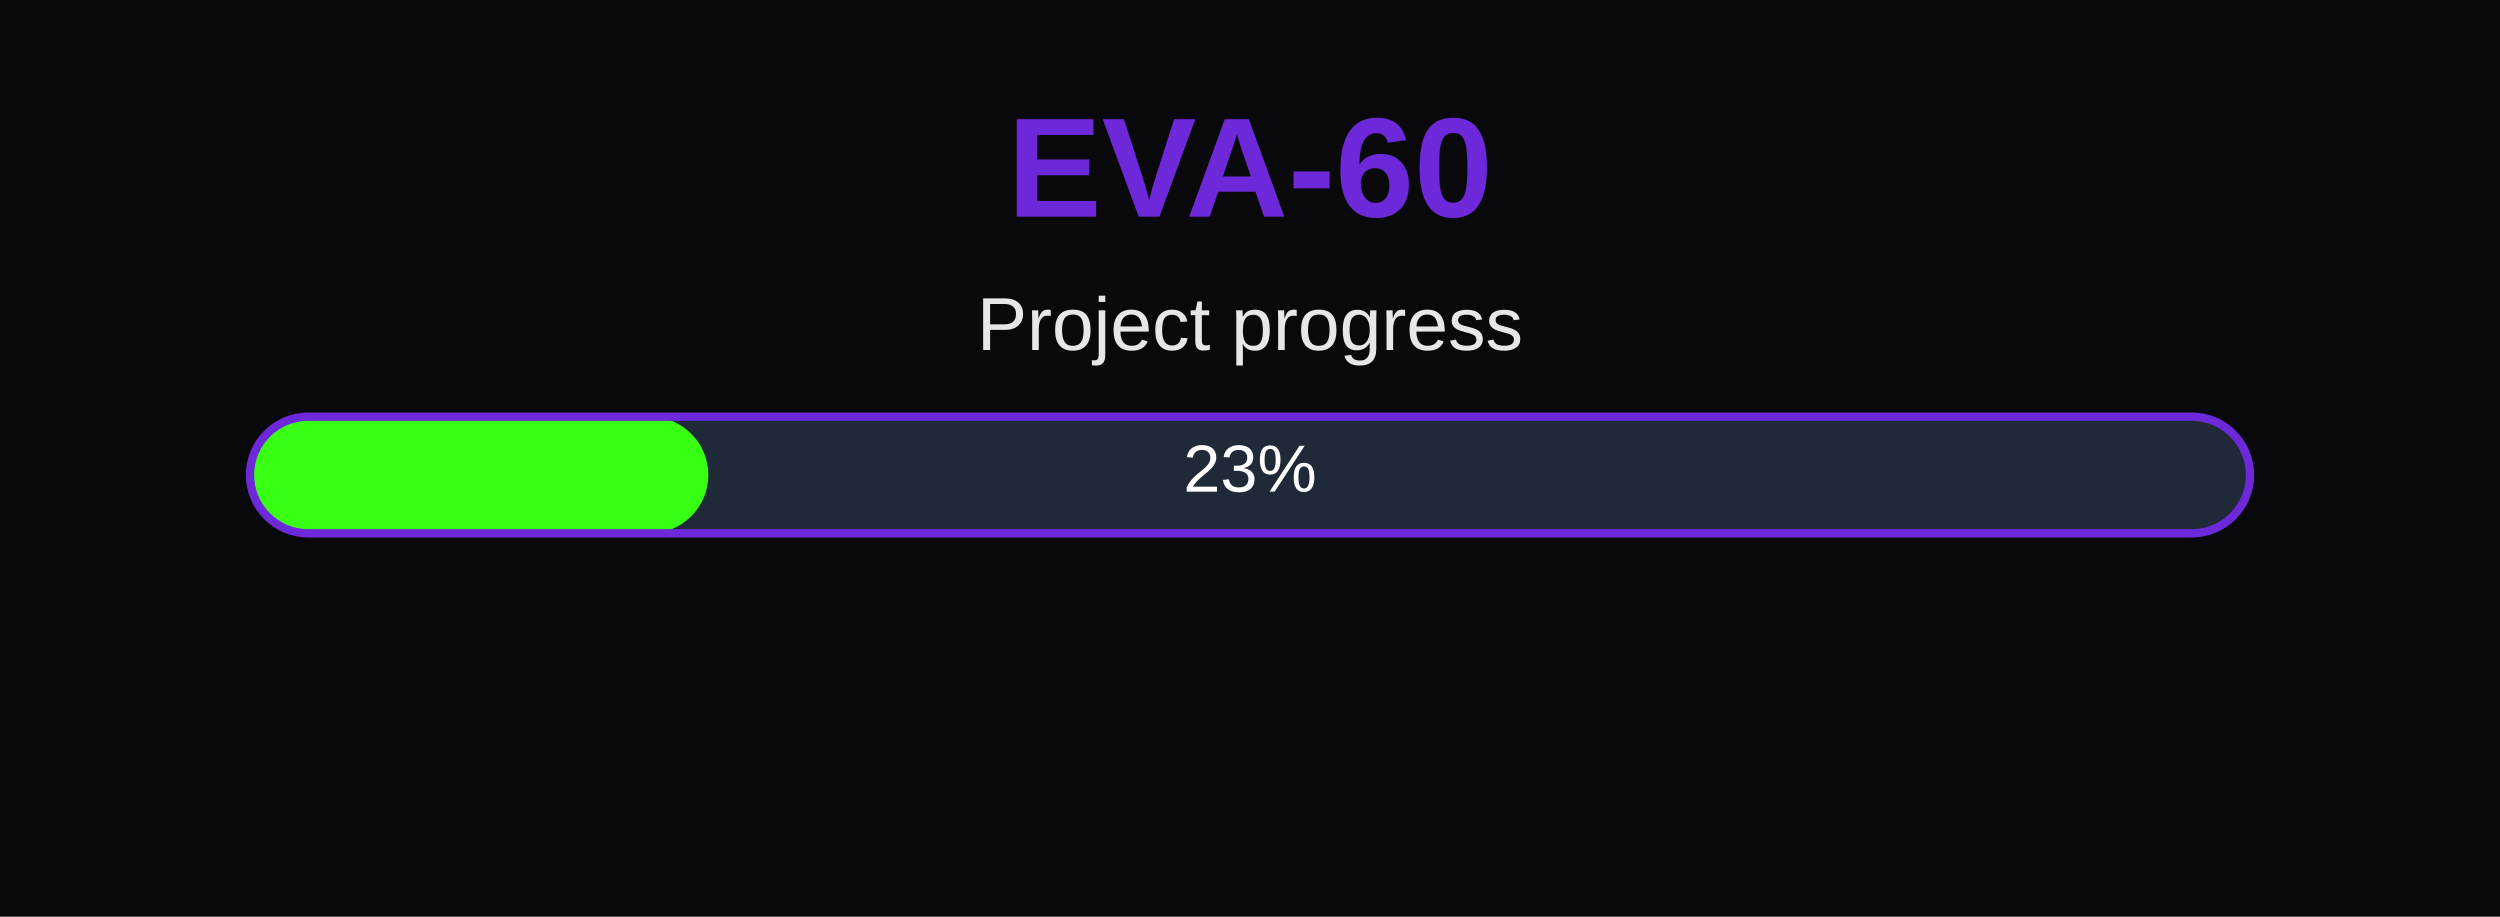
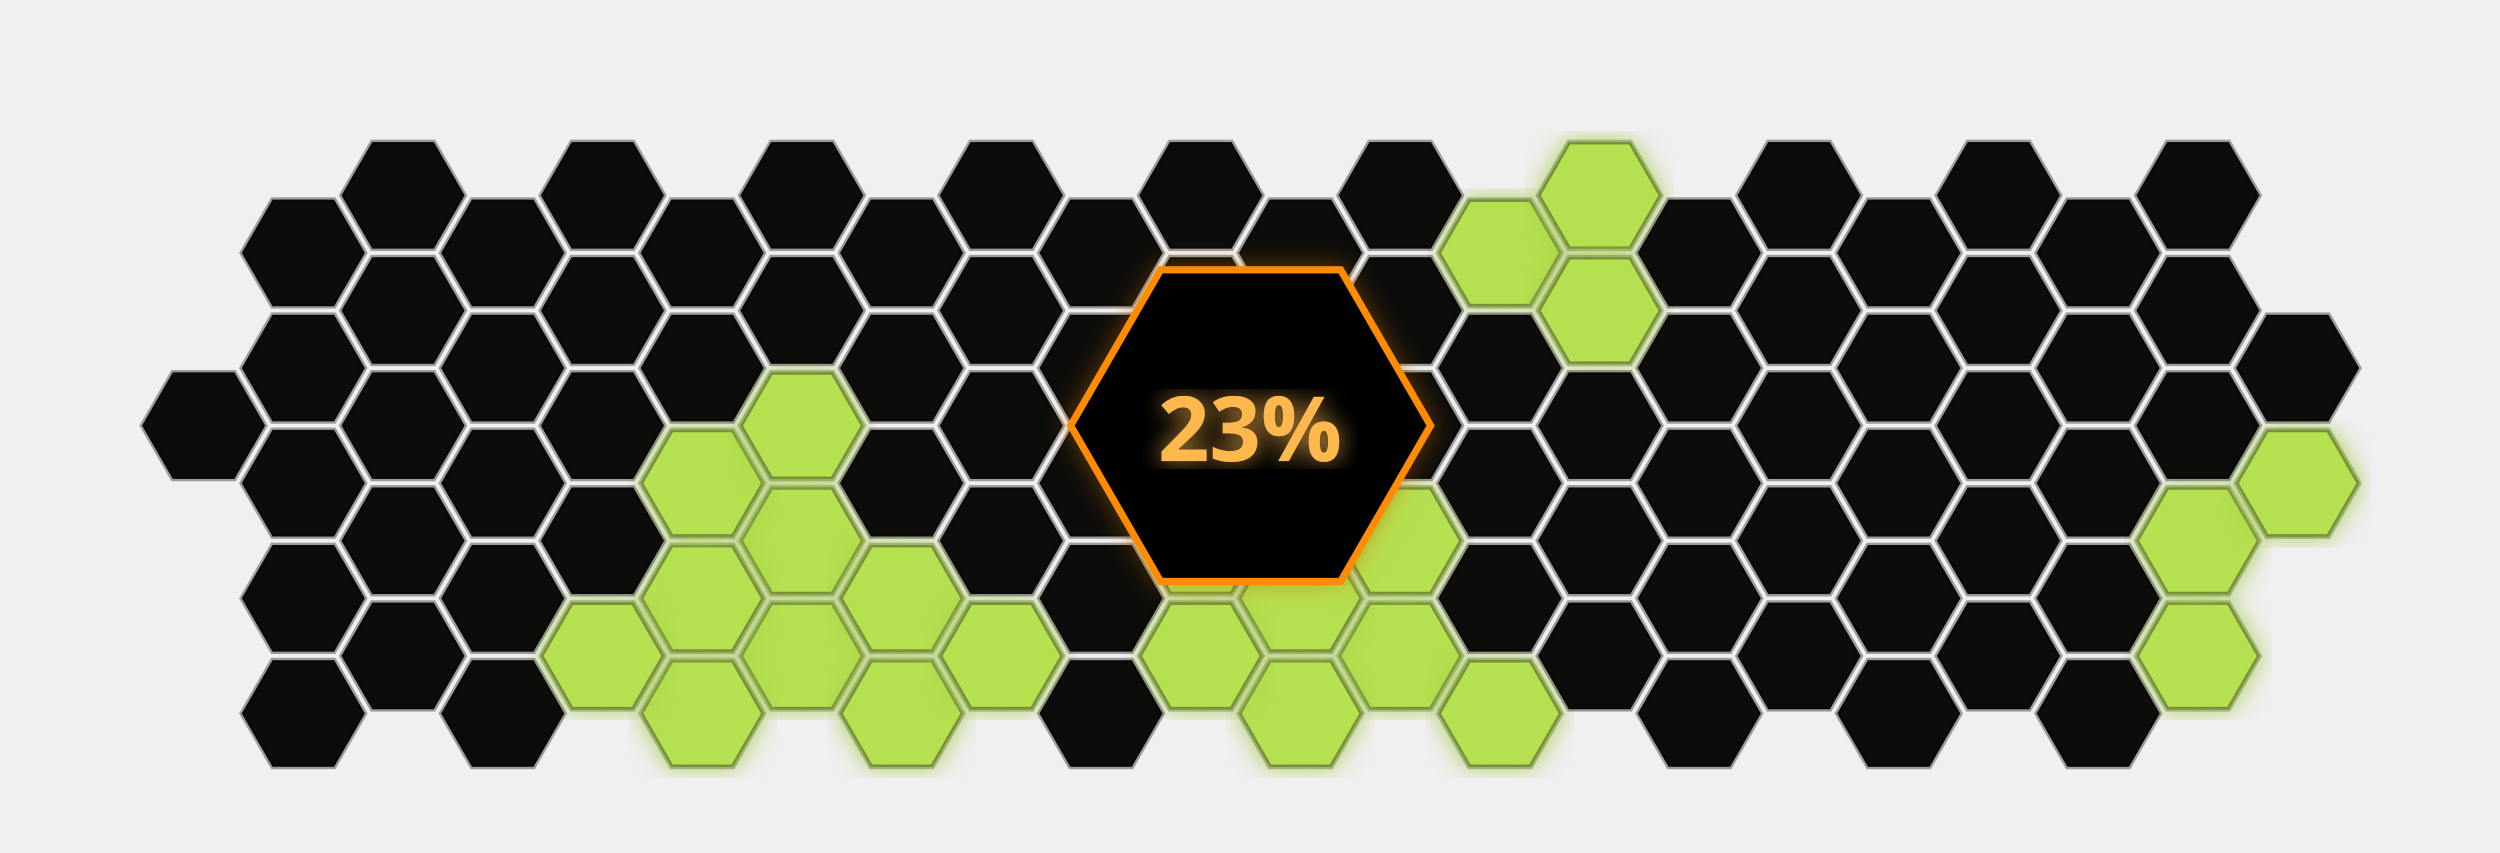
- <svg xmlns="http://www.w3.org/2000/svg" width="600" height="220" viewBox="0 0 600 220">
-   <rect width="600" height="220" fill="#09090B" />
-   <text x="300.0" y="52" text-anchor="middle" font-family="Orbitron, Arial, sans-serif" font-size="34" font-weight="700" fill="#6D28D9">EVA-60</text>
-   <text x="300.0" y="84" text-anchor="middle" font-family="Arial, sans-serif" font-size="18" fill="#E5E7EB">Project progress</text>
-   <rect x="60" y="100" width="480" height="28" rx="14" fill="#1F2937" />
-   <rect x="60" y="100" width="110" height="28" rx="14" fill="#39FF14" />
-   <rect x="60" y="100" width="480" height="28" rx="14" fill="none" stroke="#6D28D9" stroke-width="2" />
-   <text x="300.0" y="118" text-anchor="middle" font-family="Arial, sans-serif" font-size="16" fill="#FFFFFF">23%</text>
+ <svg xmlns="http://www.w3.org/2000/svg" viewBox="0 0 528 180">
+   <style>
+     @font-face {
+       font-family: Orbitron;
+       font-weight: 900;
+       src: url("https://fonts.gstatic.com/s/orbitron/v35/yMJMMIlzdpvBhQQL_SC3X9yhF25-T1nysimBoWgz.woff2") format("woff2");
+     }
+     @keyframes charge {
+       0%, 100% { fill: #0c0c0a; }
+       50%      { fill: #FF8C00; }
+     }
+   </style>
+   <defs>
+     <filter id="g">
+       <feGaussianBlur stdDeviation="2.5" result="blur" />
+       <feMerge>
+         <feMergeNode in="blur" />
+         <feMergeNode in="SourceGraphic" />
+       </feMerge>
+     </filter>
+   </defs>
+   <polygon points="182.36,138.53 175.86,149.79 162.86,149.79 156.36,138.53 162.86,127.27 175.86,127.27" fill="#b5e050" stroke="rgba(0,0,0,0.35)" stroke-width="1" filter="url(#g)" />
+   <polygon points="182.36,114.21 175.86,125.47 162.86,125.47 156.36,114.21 162.86,102.95 175.86,102.95" fill="#b5e050" stroke="rgba(0,0,0,0.35)" stroke-width="1" filter="url(#g)" />
+   <polygon points="203.42,150.69 196.92,161.95 183.92,161.95 177.42,150.69 183.92,139.43 196.92,139.43" fill="#b5e050" stroke="rgba(0,0,0,0.35)" stroke-width="1" filter="url(#g)" />
+   <polygon points="161.30,150.69 154.80,161.95 141.80,161.95 135.30,150.69 141.80,139.43 154.80,139.43" fill="#b5e050" stroke="rgba(0,0,0,0.35)" stroke-width="1" filter="url(#g)" />
+   <polygon points="161.30,126.37 154.80,137.63 141.80,137.63 135.30,126.37 141.80,115.11 154.80,115.11" fill="#b5e050" stroke="rgba(0,0,0,0.35)" stroke-width="1" filter="url(#g)" />
+   <polygon points="308.72,138.53 302.22,149.79 289.22,149.79 282.72,138.53 289.22,127.27 302.22,127.27" fill="#b5e050" stroke="rgba(0,0,0,0.35)" stroke-width="1" filter="url(#g)" />
+   <polygon points="287.66,150.69 281.16,161.95 268.16,161.95 261.66,150.69 268.16,139.43 281.16,139.43" fill="#b5e050" stroke="rgba(0,0,0,0.35)" stroke-width="1" filter="url(#g)" />
+   <polygon points="287.66,126.37 281.16,137.63 268.16,137.63 261.66,126.37 268.16,115.11 281.16,115.11" fill="#b5e050" stroke="rgba(0,0,0,0.35)" stroke-width="1" filter="url(#g)" />
+   <polygon points="161.30,102.05 154.80,113.31 141.80,113.31 135.30,102.05 141.80,90.79 154.80,90.79" fill="#b5e050" stroke="rgba(0,0,0,0.35)" stroke-width="1" filter="url(#g)" />
+   <polygon points="308.72,114.21 302.22,125.47 289.22,125.47 282.72,114.21 289.22,102.95 302.22,102.95" fill="#b5e050" stroke="rgba(0,0,0,0.35)" stroke-width="1" filter="url(#g)" />
+   <polygon points="329.78,53.42 323.28,64.68 310.28,64.68 303.78,53.42 310.28,42.16 323.28,42.16" fill="#b5e050" stroke="rgba(0,0,0,0.35)" stroke-width="1" filter="url(#g)" />
+   <polygon points="350.84,41.26 344.34,52.52 331.34,52.52 324.84,41.26 331.34,30.00 344.34,30.00" fill="#b5e050" stroke="rgba(0,0,0,0.35)" stroke-width="1" filter="url(#g)" />
+   <polygon points="203.42,126.37 196.92,137.63 183.92,137.63 177.42,126.37 183.92,115.11 196.92,115.11" fill="#b5e050" stroke="rgba(0,0,0,0.35)" stroke-width="1" filter="url(#g)" />
+   <polygon points="329.78,150.69 323.28,161.95 310.28,161.95 303.78,150.69 310.28,139.43 323.28,139.43" fill="#b5e050" stroke="rgba(0,0,0,0.35)" stroke-width="1" filter="url(#g)" />
+   <polygon points="182.36,89.89 175.86,101.15 162.86,101.15 156.36,89.89 162.86,78.64 175.86,78.64" fill="#b5e050" stroke="rgba(0,0,0,0.35)" stroke-width="1" filter="url(#g)" />
+   <polygon points="266.60,114.21 260.10,125.47 247.10,125.47 240.60,114.21 247.10,102.95 260.10,102.95" fill="#b5e050" stroke="rgba(0,0,0,0.35)" stroke-width="1" filter="url(#g)" />
+   <polygon points="477.20,138.53 470.70,149.79 457.70,149.79 451.20,138.53 457.70,127.27 470.70,127.27" fill="#b5e050" stroke="rgba(0,0,0,0.35)" stroke-width="1" filter="url(#g)" />
+   <polygon points="350.84,65.58 344.34,76.83 331.34,76.83 324.84,65.58 331.34,54.32 344.34,54.32" fill="#b5e050" stroke="rgba(0,0,0,0.35)" stroke-width="1" filter="url(#g)" />
+   <polygon points="477.20,114.21 470.70,125.47 457.70,125.47 451.20,114.21 457.70,102.95 470.70,102.95" fill="#b5e050" stroke="rgba(0,0,0,0.35)" stroke-width="1" filter="url(#g)" />
+   <polygon points="140.24,138.53 133.74,149.79 120.74,149.79 114.24,138.53 120.74,127.27 133.74,127.27" fill="#b5e050" stroke="rgba(0,0,0,0.35)" stroke-width="1" filter="url(#g)" />
+   <polygon points="224.48,138.53 217.98,149.79 204.98,149.79 198.48,138.53 204.98,127.27 217.98,127.27" fill="#b5e050" stroke="rgba(0,0,0,0.35)" stroke-width="1" filter="url(#g)" />
+   <polygon points="498.26,102.05 491.76,113.31 478.76,113.31 472.26,102.05 478.76,90.79 491.76,90.79" fill="#b5e050" stroke="rgba(0,0,0,0.35)" stroke-width="1" filter="url(#g)" />
+   <polygon points="266.60,138.53 260.10,149.79 247.10,149.79 240.60,138.53 247.10,127.27 260.10,127.27" fill="#b5e050" stroke="rgba(0,0,0,0.35)" stroke-width="1" filter="url(#g)" />
+   <polygon points="477.20,89.89 470.70,101.15 457.70,101.15 451.20,89.89 457.70,78.64 470.70,78.64" fill="#0c0c0a" stroke="rgba(0,0,0,0.35)" stroke-width="1" style="animation: charge 5.0s ease-in-out infinite; animation-delay: 0.000s;" />
+   <polygon points="329.78,77.74 323.28,88.99 310.28,88.99 303.78,77.74 310.28,66.48 323.28,66.48" fill="#0c0c0a" stroke="rgba(0,0,0,0.35)" stroke-width="1" style="animation: charge 5.0s ease-in-out infinite; animation-delay: 0.333s;" />
+   <polygon points="77.06,150.69 70.56,161.95 57.56,161.95 51.06,150.69 57.56,139.43 70.56,139.43" fill="#0c0c0a" stroke="rgba(0,0,0,0.35)" stroke-width="1" style="animation: charge 5.0s ease-in-out infinite; animation-delay: 0.667s;" />
+   <polygon points="140.24,114.21 133.74,125.47 120.74,125.47 114.24,114.21 120.74,102.95 133.74,102.95" fill="#0c0c0a" stroke="rgba(0,0,0,0.35)" stroke-width="1" style="animation: charge 5.0s ease-in-out infinite; animation-delay: 1.000s;" />
+   <polygon points="161.30,77.74 154.80,88.99 141.80,88.99 135.30,77.74 141.80,66.48 154.80,66.48" fill="#0c0c0a" stroke="rgba(0,0,0,0.35)" stroke-width="1" style="animation: charge 5.0s ease-in-out infinite; animation-delay: 1.333s;" />
+   <polygon points="308.72,89.89 302.22,101.15 289.22,101.15 282.72,89.89 289.22,78.64 302.22,78.64" fill="#0c0c0a" stroke="rgba(0,0,0,0.35)" stroke-width="1" style="animation: charge 5.0s ease-in-out infinite; animation-delay: 1.667s;" />
+   <polygon points="329.78,126.37 323.28,137.63 310.28,137.63 303.78,126.37 310.28,115.11 323.28,115.11" fill="#0c0c0a" stroke="rgba(0,0,0,0.35)" stroke-width="1" style="animation: charge 5.0s ease-in-out infinite; animation-delay: 2.000s;" />
+   <polygon points="266.60,65.58 260.10,76.83 247.10,76.83 240.60,65.58 247.10,54.32 260.10,54.32" fill="#0c0c0a" stroke="rgba(0,0,0,0.35)" stroke-width="1" style="animation: charge 5.0s ease-in-out infinite; animation-delay: 2.333s;" />
+   <polygon points="477.20,65.58 470.70,76.83 457.70,76.83 451.20,65.58 457.70,54.32 470.70,54.32" fill="#0c0c0a" stroke="rgba(0,0,0,0.35)" stroke-width="1" style="animation: charge 5.0s ease-in-out infinite; animation-delay: 2.667s;" />
+   <polygon points="308.72,41.26 302.22,52.52 289.22,52.52 282.72,41.26 289.22,30.00 302.22,30.00" fill="#0c0c0a" stroke="rgba(0,0,0,0.35)" stroke-width="1" style="animation: charge 5.0s ease-in-out infinite; animation-delay: 3.000s;" />
+   <polygon points="140.24,89.89 133.74,101.15 120.74,101.15 114.24,89.89 120.74,78.64 133.74,78.64" fill="#0c0c0a" stroke="rgba(0,0,0,0.35)" stroke-width="1" style="animation: charge 5.0s ease-in-out infinite; animation-delay: 3.333s;" />
+   <polygon points="350.84,89.89 344.34,101.15 331.34,101.15 324.84,89.89 331.34,78.64 344.34,78.64" fill="#0c0c0a" stroke="rgba(0,0,0,0.35)" stroke-width="1" style="animation: charge 5.0s ease-in-out infinite; animation-delay: 3.667s;" />
+   <polygon points="329.78,102.05 323.28,113.31 310.28,113.31 303.78,102.05 310.28,90.79 323.28,90.79" fill="#0c0c0a" stroke="rgba(0,0,0,0.35)" stroke-width="1" style="animation: charge 5.0s ease-in-out infinite; animation-delay: 4.000s;" />
+   <polygon points="245.54,77.74 239.04,88.99 226.04,88.99 219.54,77.74 226.04,66.48 239.04,66.48" fill="#0c0c0a" stroke="rgba(0,0,0,0.35)" stroke-width="1" style="animation: charge 5.0s ease-in-out infinite; animation-delay: 4.333s;" />
+   <polygon points="371.90,102.05 365.40,113.31 352.40,113.31 345.90,102.05 352.40,90.79 365.40,90.79" fill="#0c0c0a" stroke="rgba(0,0,0,0.35)" stroke-width="1" style="animation: charge 5.0s ease-in-out infinite; animation-delay: 4.667s;" />
+   <polygon points="140.24,65.58 133.74,76.83 120.74,76.83 114.24,65.58 120.74,54.32 133.74,54.32" fill="#0c0c0a" stroke="rgba(0,0,0,0.35)" stroke-width="1" />
+   <polygon points="245.54,102.05 239.04,113.31 226.04,113.31 219.54,102.05 226.04,90.79 239.04,90.79" fill="#0c0c0a" stroke="rgba(0,0,0,0.35)" stroke-width="1" />
+   <polygon points="414.02,150.69 407.52,161.95 394.52,161.95 388.02,150.69 394.52,139.43 407.52,139.43" fill="#0c0c0a" stroke="rgba(0,0,0,0.35)" stroke-width="1" />
+   <polygon points="308.72,65.58 302.22,76.83 289.22,76.83 282.72,65.58 289.22,54.32 302.22,54.32" fill="#0c0c0a" stroke="rgba(0,0,0,0.35)" stroke-width="1" />
+   <polygon points="371.90,77.74 365.40,88.99 352.40,88.99 345.90,77.74 352.40,66.48 365.40,66.48" fill="#0c0c0a" stroke="rgba(0,0,0,0.35)" stroke-width="1" />
+   <polygon points="98.12,138.53 91.62,149.79 78.62,149.79 72.12,138.53 78.62,127.27 91.62,127.27" fill="#0c0c0a" stroke="rgba(0,0,0,0.35)" stroke-width="1" />
+   <polygon points="245.54,53.42 239.04,64.68 226.04,64.68 219.54,53.42 226.04,42.16 239.04,42.16" fill="#0c0c0a" stroke="rgba(0,0,0,0.35)" stroke-width="1" />
+   <polygon points="456.14,53.42 449.64,64.68 436.64,64.68 430.14,53.42 436.64,42.16 449.64,42.16" fill="#0c0c0a" stroke="rgba(0,0,0,0.35)" stroke-width="1" />
+   <polygon points="456.14,150.69 449.64,161.95 436.64,161.95 430.14,150.69 436.64,139.43 449.64,139.43" fill="#0c0c0a" stroke="rgba(0,0,0,0.35)" stroke-width="1" />
+   <polygon points="477.20,41.26 470.70,52.52 457.70,52.52 451.20,41.26 457.70,30.00 470.70,30.00" fill="#0c0c0a" stroke="rgba(0,0,0,0.35)" stroke-width="1" />
+   <polygon points="245.54,126.37 239.04,137.63 226.04,137.63 219.54,126.37 226.04,115.11 239.04,115.11" fill="#0c0c0a" stroke="rgba(0,0,0,0.35)" stroke-width="1" />
+   <polygon points="245.54,150.69 239.04,161.95 226.04,161.95 219.54,150.69 226.04,139.43 239.04,139.43" fill="#0c0c0a" stroke="rgba(0,0,0,0.35)" stroke-width="1" />
+   <polygon points="350.84,138.53 344.34,149.79 331.34,149.79 324.84,138.53 331.34,127.27 344.34,127.27" fill="#0c0c0a" stroke="rgba(0,0,0,0.35)" stroke-width="1" />
+   <polygon points="350.84,114.21 344.34,125.47 331.34,125.47 324.84,114.21 331.34,102.95 344.34,102.95" fill="#0c0c0a" stroke="rgba(0,0,0,0.35)" stroke-width="1" />
+   <polygon points="371.90,126.37 365.40,137.63 352.40,137.63 345.90,126.37 352.40,115.11 365.40,115.11" fill="#0c0c0a" stroke="rgba(0,0,0,0.35)" stroke-width="1" />
+   <polygon points="224.48,114.21 217.98,125.47 204.98,125.47 198.48,114.21 204.98,102.95 217.98,102.95" fill="#0c0c0a" stroke="rgba(0,0,0,0.35)" stroke-width="1" />
+   <polygon points="203.42,102.05 196.92,113.31 183.92,113.31 177.42,102.05 183.92,90.79 196.92,90.79" fill="#0c0c0a" stroke="rgba(0,0,0,0.35)" stroke-width="1" />
+   <polygon points="392.96,138.53 386.46,149.79 373.46,149.79 366.96,138.53 373.46,127.27 386.46,127.27" fill="#0c0c0a" stroke="rgba(0,0,0,0.35)" stroke-width="1" />
+   <polygon points="435.08,138.53 428.58,149.79 415.58,149.79 409.08,138.53 415.58,127.27 428.58,127.27" fill="#0c0c0a" stroke="rgba(0,0,0,0.35)" stroke-width="1" />
+   <polygon points="119.18,150.69 112.68,161.95 99.68,161.95 93.18,150.69 99.68,139.43 112.68,139.43" fill="#0c0c0a" stroke="rgba(0,0,0,0.35)" stroke-width="1" />
+   <polygon points="224.48,41.26 217.98,52.52 204.98,52.52 198.48,41.26 204.98,30.00 217.98,30.00" fill="#0c0c0a" stroke="rgba(0,0,0,0.35)" stroke-width="1" />
+   <polygon points="371.90,53.42 365.40,64.68 352.40,64.68 345.90,53.42 352.40,42.16 365.40,42.16" fill="#0c0c0a" stroke="rgba(0,0,0,0.35)" stroke-width="1" />
+   <polygon points="182.36,65.58 175.86,76.83 162.86,76.83 156.36,65.58 162.86,54.32 175.86,54.32" fill="#0c0c0a" stroke="rgba(0,0,0,0.35)" stroke-width="1" />
+   <polygon points="140.24,41.26 133.74,52.52 120.74,52.52 114.24,41.26 120.74,30.00 133.74,30.00" fill="#0c0c0a" stroke="rgba(0,0,0,0.35)" stroke-width="1" />
+   <polygon points="392.96,114.21 386.46,125.47 373.46,125.47 366.96,114.21 373.46,102.95 386.46,102.95" fill="#0c0c0a" stroke="rgba(0,0,0,0.35)" stroke-width="1" />
+   <polygon points="56.00,89.89 49.50,101.15 36.50,101.15 30.00,89.89 36.50,78.64 49.50,78.64" fill="#0c0c0a" stroke="rgba(0,0,0,0.35)" stroke-width="1" />
+   <polygon points="266.60,41.26 260.10,52.52 247.10,52.52 240.60,41.26 247.10,30.00 260.10,30.00" fill="#0c0c0a" stroke="rgba(0,0,0,0.35)" stroke-width="1" />
+   <polygon points="498.26,77.74 491.76,88.99 478.76,88.99 472.26,77.74 478.76,66.48 491.76,66.48" fill="#0c0c0a" stroke="rgba(0,0,0,0.35)" stroke-width="1" />
+   <polygon points="287.66,53.42 281.16,64.68 268.16,64.68 261.66,53.42 268.16,42.16 281.16,42.16" fill="#0c0c0a" stroke="rgba(0,0,0,0.35)" stroke-width="1" />
+   <polygon points="371.90,150.69 365.40,161.95 352.40,161.95 345.90,150.69 352.40,139.43 365.40,139.43" fill="#0c0c0a" stroke="rgba(0,0,0,0.35)" stroke-width="1" />
+   <polygon points="161.30,53.42 154.80,64.68 141.80,64.68 135.30,53.42 141.80,42.16 154.80,42.16" fill="#0c0c0a" stroke="rgba(0,0,0,0.35)" stroke-width="1" />
+   <polygon points="456.14,77.74 449.64,88.99 436.64,88.99 430.14,77.74 436.64,66.48 449.64,66.48" fill="#0c0c0a" stroke="rgba(0,0,0,0.35)" stroke-width="1" />
+   <polygon points="77.06,126.37 70.56,137.63 57.56,137.63 51.06,126.37 57.56,115.11 70.56,115.11" fill="#0c0c0a" stroke="rgba(0,0,0,0.35)" stroke-width="1" />
+   <polygon points="224.48,65.58 217.98,76.83 204.98,76.83 198.48,65.58 204.98,54.32 217.98,54.32" fill="#0c0c0a" stroke="rgba(0,0,0,0.35)" stroke-width="1" />
+   <polygon points="224.48,89.89 217.98,101.15 204.98,101.15 198.48,89.89 204.98,78.64 217.98,78.64" fill="#0c0c0a" stroke="rgba(0,0,0,0.35)" stroke-width="1" />
+   <polygon points="456.14,126.37 449.64,137.63 436.64,137.63 430.14,126.37 436.64,115.11 449.64,115.11" fill="#0c0c0a" stroke="rgba(0,0,0,0.35)" stroke-width="1" />
+   <polygon points="203.42,53.42 196.92,64.68 183.92,64.68 177.42,53.42 183.92,42.16 196.92,42.16" fill="#0c0c0a" stroke="rgba(0,0,0,0.35)" stroke-width="1" />
+   <polygon points="456.14,102.05 449.64,113.31 436.64,113.31 430.14,102.05 436.64,90.79 449.64,90.79" fill="#0c0c0a" stroke="rgba(0,0,0,0.35)" stroke-width="1" />
+   <polygon points="203.42,77.74 196.92,88.99 183.92,88.99 177.42,77.74 183.92,66.48 196.92,66.48" fill="#0c0c0a" stroke="rgba(0,0,0,0.35)" stroke-width="1" />
+   <polygon points="392.96,89.89 386.46,101.15 373.46,101.15 366.96,89.89 373.46,78.64 386.46,78.64" fill="#0c0c0a" stroke="rgba(0,0,0,0.35)" stroke-width="1" />
+   <polygon points="182.36,41.26 175.86,52.52 162.86,52.52 156.36,41.26 162.86,30.00 175.86,30.00" fill="#0c0c0a" stroke="rgba(0,0,0,0.35)" stroke-width="1" />
+   <polygon points="414.02,126.37 407.52,137.63 394.52,137.63 388.02,126.37 394.52,115.11 407.52,115.11" fill="#0c0c0a" stroke="rgba(0,0,0,0.35)" stroke-width="1" />
+   <polygon points="119.18,53.42 112.68,64.68 99.68,64.68 93.18,53.42 99.68,42.16 112.68,42.16" fill="#0c0c0a" stroke="rgba(0,0,0,0.35)" stroke-width="1" />
+   <polygon points="119.18,126.37 112.68,137.63 99.68,137.63 93.18,126.37 99.68,115.11 112.68,115.11" fill="#0c0c0a" stroke="rgba(0,0,0,0.35)" stroke-width="1" />
+   <polygon points="435.08,41.26 428.58,52.52 415.58,52.52 409.08,41.26 415.58,30.00 428.58,30.00" fill="#0c0c0a" stroke="rgba(0,0,0,0.35)" stroke-width="1" />
+   <polygon points="435.08,114.21 428.58,125.47 415.58,125.47 409.08,114.21 415.58,102.95 428.58,102.95" fill="#0c0c0a" stroke="rgba(0,0,0,0.35)" stroke-width="1" />
+   <polygon points="98.12,114.21 91.62,125.47 78.62,125.47 72.12,114.21 78.62,102.95 91.62,102.95" fill="#0c0c0a" stroke="rgba(0,0,0,0.35)" stroke-width="1" />
+   <polygon points="119.18,77.74 112.68,88.99 99.68,88.99 93.18,77.74 99.68,66.48 112.68,66.48" fill="#0c0c0a" stroke="rgba(0,0,0,0.35)" stroke-width="1" />
+   <polygon points="119.18,102.05 112.68,113.31 99.68,113.31 93.18,102.05 99.68,90.79 112.68,90.79" fill="#0c0c0a" stroke="rgba(0,0,0,0.35)" stroke-width="1" />
+   <polygon points="392.96,65.58 386.46,76.83 373.46,76.83 366.96,65.58 373.46,54.32 386.46,54.32" fill="#0c0c0a" stroke="rgba(0,0,0,0.35)" stroke-width="1" />
+   <polygon points="77.06,102.05 70.56,113.31 57.56,113.31 51.06,102.05 57.56,90.79 70.56,90.79" fill="#0c0c0a" stroke="rgba(0,0,0,0.35)" stroke-width="1" />
+   <polygon points="392.96,41.26 386.46,52.52 373.46,52.52 366.96,41.26 373.46,30.00 386.46,30.00" fill="#0c0c0a" stroke="rgba(0,0,0,0.35)" stroke-width="1" />
+   <polygon points="414.02,102.05 407.52,113.31 394.52,113.31 388.02,102.05 394.52,90.79 407.52,90.79" fill="#0c0c0a" stroke="rgba(0,0,0,0.35)" stroke-width="1" />
+   <polygon points="435.08,65.58 428.58,76.83 415.58,76.83 409.08,65.58 415.58,54.32 428.58,54.32" fill="#0c0c0a" stroke="rgba(0,0,0,0.35)" stroke-width="1" />
+   <polygon points="435.08,89.89 428.58,101.15 415.58,101.15 409.08,89.89 415.58,78.64 428.58,78.64" fill="#0c0c0a" stroke="rgba(0,0,0,0.35)" stroke-width="1" />
+   <polygon points="414.02,53.42 407.52,64.68 394.52,64.68 388.02,53.42 394.52,42.16 407.52,42.16" fill="#0c0c0a" stroke="rgba(0,0,0,0.35)" stroke-width="1" />
+   <polygon points="98.12,41.26 91.62,52.52 78.62,52.52 72.12,41.26 78.62,30.00 91.62,30.00" fill="#0c0c0a" stroke="rgba(0,0,0,0.35)" stroke-width="1" />
+   <polygon points="98.12,89.89 91.62,101.15 78.62,101.15 72.12,89.89 78.62,78.64 91.62,78.64" fill="#0c0c0a" stroke="rgba(0,0,0,0.35)" stroke-width="1" />
+   <polygon points="414.02,77.74 407.52,88.99 394.52,88.99 388.02,77.74 394.52,66.48 407.52,66.48" fill="#0c0c0a" stroke="rgba(0,0,0,0.35)" stroke-width="1" />
+   <polygon points="77.06,77.74 70.56,88.99 57.56,88.99 51.06,77.74 57.56,66.48 70.56,66.48" fill="#0c0c0a" stroke="rgba(0,0,0,0.35)" stroke-width="1" />
+   <polygon points="77.06,53.42 70.56,64.68 57.56,64.68 51.06,53.42 57.56,42.16 70.56,42.16" fill="#0c0c0a" stroke="rgba(0,0,0,0.35)" stroke-width="1" />
+   <polygon points="98.12,65.58 91.62,76.83 78.62,76.83 72.12,65.58 78.62,54.32 91.62,54.32" fill="#0c0c0a" stroke="rgba(0,0,0,0.35)" stroke-width="1" />
+   <polygon points="302.13,89.89 283.13,122.80 245.13,122.80 226.13,89.89 245.13,56.99 283.13,56.99" fill="#000000" stroke="#FF8C00" stroke-width="1.5" />
+   <polygon points="302.13,89.89 283.13,122.80 245.13,122.80 226.13,89.89 245.13,56.99 283.13,56.99" fill="#000000" stroke="#FF8C00" stroke-width="1.5" filter="url(#g)" opacity="0.5" />
+   <text x="264" y="90" text-anchor="middle" dominant-baseline="central" fill="#ffb84d" font-size="19" font-family="'Orbitron','Arial Black',sans-serif" font-weight="900" filter="url(#g)" opacity="0.8">23%</text>
+   <text x="264" y="90" text-anchor="middle" dominant-baseline="central" fill="#ffb84d" font-size="19" font-family="'Orbitron','Arial Black',sans-serif" font-weight="900">23%</text>
</svg>
